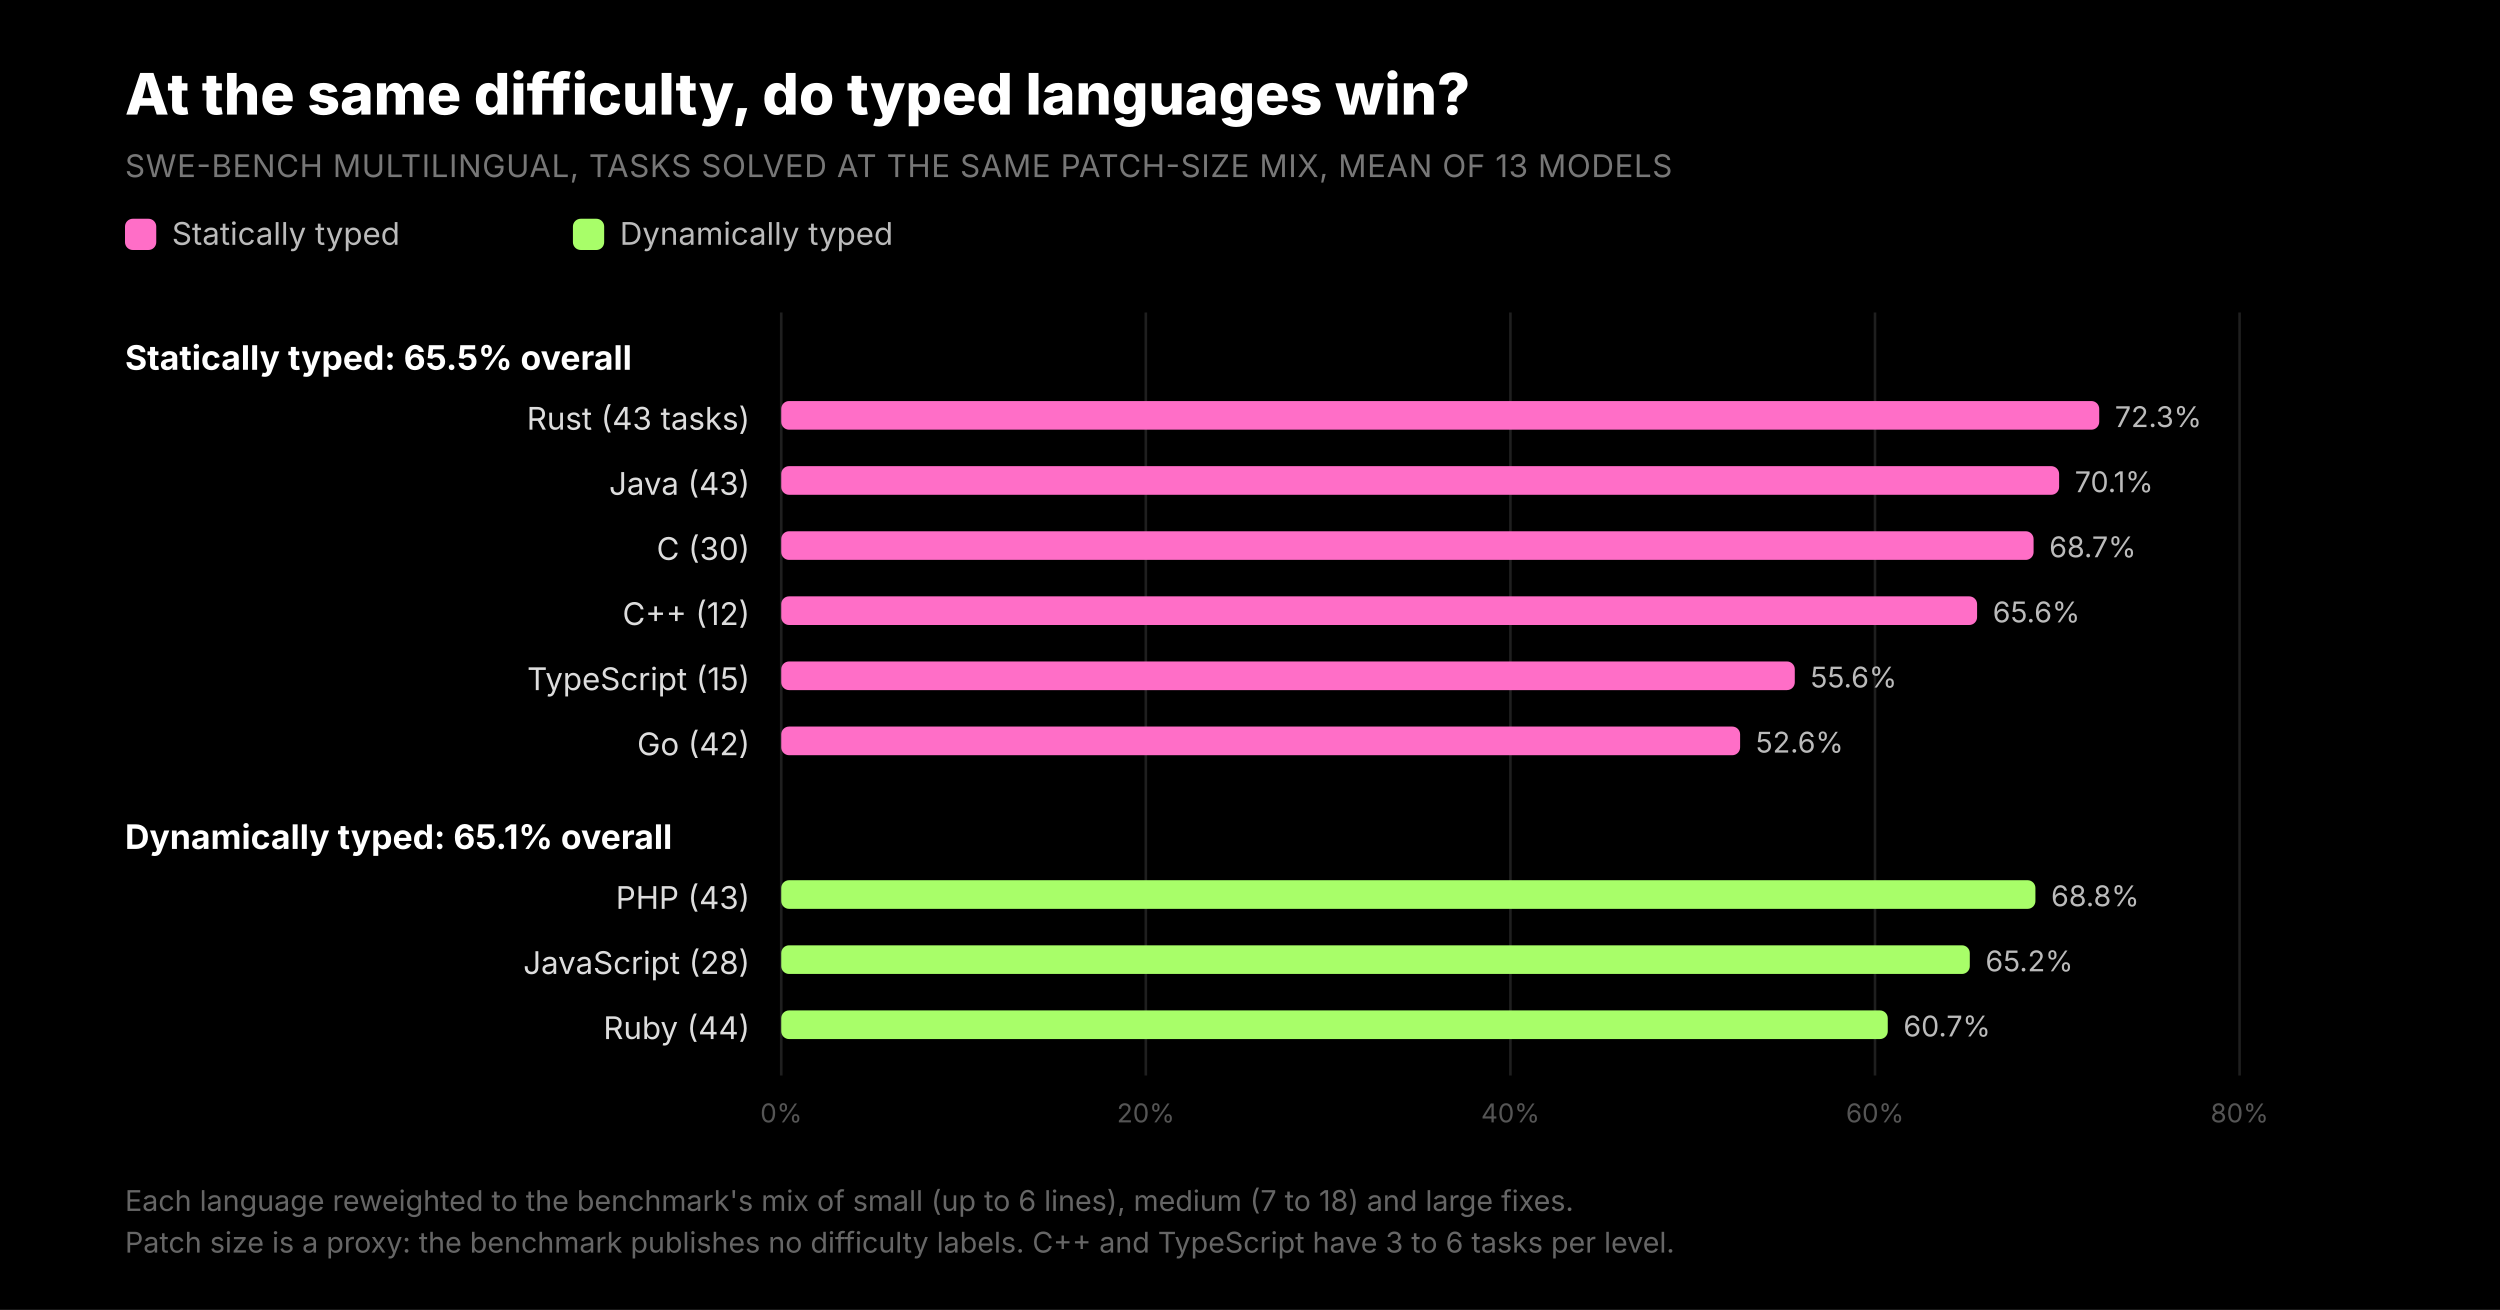
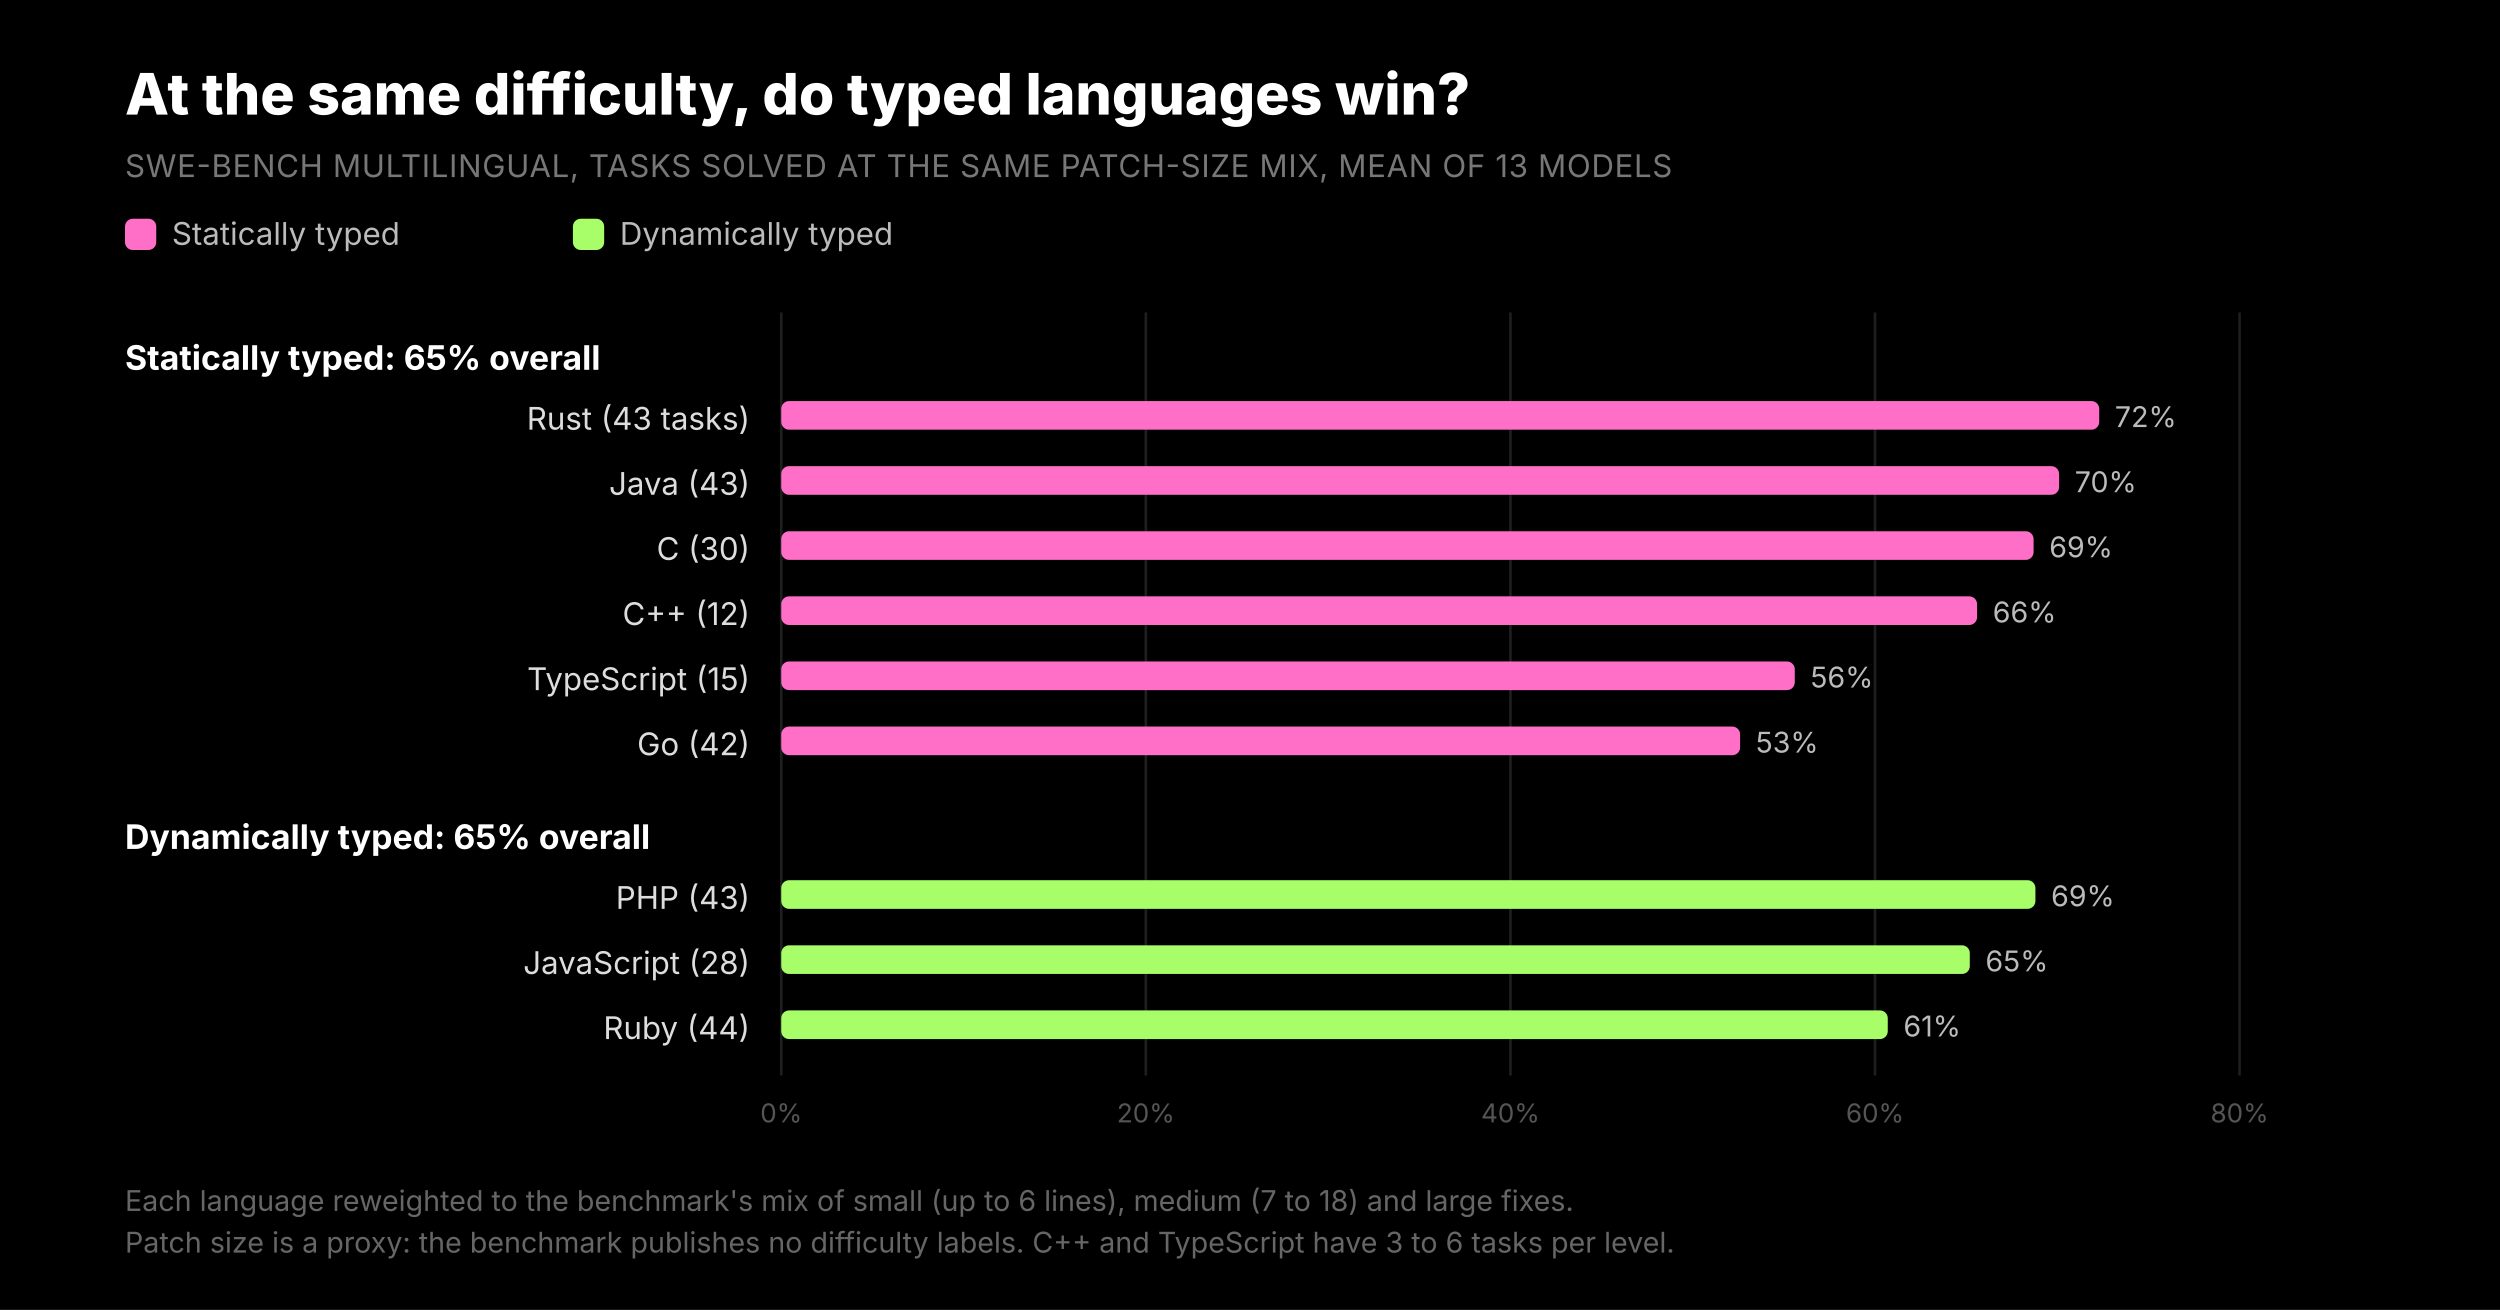
<svg xmlns="http://www.w3.org/2000/svg" viewBox="0 0 960 503" font-family="'Martian Grotesk', 'Inter', Arial, sans-serif">
  <rect width="960" height="503" fill="#000000" />
  <text x="48" y="44" fill="#ffffff" font-size="22" font-weight="800" font-stretch="125%">At the same difficulty, do typed languages win?</text>
  <text x="48" y="68" fill="#777777" font-size="12" font-stretch="75%" letter-spacing="0.02em">SWE-BENCH MULTILINGUAL, TASKS SOLVED AT THE SAME PATCH-SIZE MIX, MEAN OF 13 MODELS</text>
  <rect x="48" y="84" width="12" height="12" rx="3" fill="#ff6ec7" />
  <text x="66" y="94" fill="#bbbbbb" font-size="12" font-stretch="75%">Statically typed</text>
  <rect x="220" y="84" width="12" height="12" rx="3" fill="#a8fe69" />
  <text x="238" y="94" fill="#bbbbbb" font-size="12" font-stretch="75%">Dynamically typed</text>
  <line x1="300.0" y1="120" x2="300.0" y2="413" stroke="#1f1f1f" stroke-width="1" />
  <text x="300.0" y="431" fill="#555555" font-size="10" text-anchor="middle" font-stretch="75%">0%</text>
  <line x1="440.0" y1="120" x2="440.0" y2="413" stroke="#1f1f1f" stroke-width="1" />
  <text x="440.0" y="431" fill="#555555" font-size="10" text-anchor="middle" font-stretch="75%">20%</text>
  <line x1="580.0" y1="120" x2="580.0" y2="413" stroke="#1f1f1f" stroke-width="1" />
  <text x="580.0" y="431" fill="#555555" font-size="10" text-anchor="middle" font-stretch="75%">40%</text>
  <line x1="720.0" y1="120" x2="720.0" y2="413" stroke="#1f1f1f" stroke-width="1" />
  <text x="720.0" y="431" fill="#555555" font-size="10" text-anchor="middle" font-stretch="75%">60%</text>
  <line x1="860.0" y1="120" x2="860.0" y2="413" stroke="#1f1f1f" stroke-width="1" />
  <text x="860.0" y="431" fill="#555555" font-size="10" text-anchor="middle" font-stretch="75%">80%</text>
-   <text x="48" y="142" fill="#ffffff" font-size="13" font-weight="700" font-stretch="100%">Statically typed: 65.5% overall</text>
-   <text x="288" y="165" fill="#dddddd" font-size="12" text-anchor="end" font-stretch="75%">Rust (43 tasks)</text>
+   <text x="48" y="142" fill="#ffffff" font-size="13" font-weight="700" font-stretch="100%">Statically typed: 65% overall</text>
+   <text x="288" y="165" fill="#dddddd" font-size="12" font-weight="400" text-anchor="end" font-stretch="75%">Rust (43 tasks)</text>
  <rect x="300" y="154" width="506.1" height="11" rx="3" fill="#ff6ec7" />
-   <text x="812.1" y="164" fill="#bbbbbb" font-size="11" font-stretch="75%">72.3%</text>
-   <text x="288" y="190" fill="#dddddd" font-size="12" text-anchor="end" font-stretch="75%">Java (43)</text>
+   <text x="812.1" y="164" fill="#bbbbbb" font-size="11" font-stretch="75%">72%</text>
+   <text x="288" y="190" fill="#dddddd" font-size="12" font-weight="400" text-anchor="end" font-stretch="75%">Java (43)</text>
  <rect x="300" y="179" width="490.7" height="11" rx="3" fill="#ff6ec7" />
-   <text x="796.7" y="189" fill="#bbbbbb" font-size="11" font-stretch="75%">70.1%</text>
-   <text x="288" y="215" fill="#dddddd" font-size="12" text-anchor="end" font-stretch="75%">C (30)</text>
+   <text x="796.7" y="189" fill="#bbbbbb" font-size="11" font-stretch="75%">70%</text>
+   <text x="288" y="215" fill="#dddddd" font-size="12" font-weight="400" text-anchor="end" font-stretch="75%">C (30)</text>
  <rect x="300" y="204" width="480.9" height="11" rx="3" fill="#ff6ec7" />
-   <text x="786.9" y="214" fill="#bbbbbb" font-size="11" font-stretch="75%">68.7%</text>
-   <text x="288" y="240" fill="#dddddd" font-size="12" text-anchor="end" font-stretch="75%">C++ (12)</text>
+   <text x="786.9" y="214" fill="#bbbbbb" font-size="11" font-stretch="75%">69%</text>
+   <text x="288" y="240" fill="#dddddd" font-size="12" font-weight="400" text-anchor="end" font-stretch="75%">C++ (12)</text>
  <rect x="300" y="229" width="459.2" height="11" rx="3" fill="#ff6ec7" />
-   <text x="765.2" y="239" fill="#bbbbbb" font-size="11" font-stretch="75%">65.6%</text>
-   <text x="288" y="265" fill="#dddddd" font-size="12" text-anchor="end" font-stretch="75%">TypeScript (15)</text>
+   <text x="765.2" y="239" fill="#bbbbbb" font-size="11" font-stretch="75%">66%</text>
+   <text x="288" y="265" fill="#dddddd" font-size="12" font-weight="400" text-anchor="end" font-stretch="75%">TypeScript (15)</text>
  <rect x="300" y="254" width="389.2" height="11" rx="3" fill="#ff6ec7" />
-   <text x="695.2" y="264" fill="#bbbbbb" font-size="11" font-stretch="75%">55.6%</text>
-   <text x="288" y="290" fill="#dddddd" font-size="12" text-anchor="end" font-stretch="75%">Go (42)</text>
+   <text x="695.2" y="264" fill="#bbbbbb" font-size="11" font-stretch="75%">56%</text>
+   <text x="288" y="290" fill="#dddddd" font-size="12" font-weight="400" text-anchor="end" font-stretch="75%">Go (42)</text>
  <rect x="300" y="279" width="368.2" height="11" rx="3" fill="#ff6ec7" />
-   <text x="674.2" y="289" fill="#bbbbbb" font-size="11" font-stretch="75%">52.6%</text>
-   <text x="48" y="326" fill="#ffffff" font-size="13" font-weight="700" font-stretch="100%">Dynamically typed: 65.1% overall</text>
-   <text x="288" y="349" fill="#dddddd" font-size="12" text-anchor="end" font-stretch="75%">PHP (43)</text>
+   <text x="674.2" y="289" fill="#bbbbbb" font-size="11" font-stretch="75%">53%</text>
+   <text x="48" y="326" fill="#ffffff" font-size="13" font-weight="700" font-stretch="100%">Dynamically typed: 65% overall</text>
+   <text x="288" y="349" fill="#dddddd" font-size="12" font-weight="400" text-anchor="end" font-stretch="75%">PHP (43)</text>
  <rect x="300" y="338" width="481.6" height="11" rx="3" fill="#a8fe69" />
-   <text x="787.6" y="348" fill="#bbbbbb" font-size="11" font-stretch="75%">68.8%</text>
-   <text x="288" y="374" fill="#dddddd" font-size="12" text-anchor="end" font-stretch="75%">JavaScript (28)</text>
+   <text x="787.6" y="348" fill="#bbbbbb" font-size="11" font-stretch="75%">69%</text>
+   <text x="288" y="374" fill="#dddddd" font-size="12" font-weight="400" text-anchor="end" font-stretch="75%">JavaScript (28)</text>
  <rect x="300" y="363" width="456.4" height="11" rx="3" fill="#a8fe69" />
-   <text x="762.4" y="373" fill="#bbbbbb" font-size="11" font-stretch="75%">65.2%</text>
-   <text x="288" y="399" fill="#dddddd" font-size="12" text-anchor="end" font-stretch="75%">Ruby (44)</text>
+   <text x="762.4" y="373" fill="#bbbbbb" font-size="11" font-stretch="75%">65%</text>
+   <text x="288" y="399" fill="#dddddd" font-size="12" font-weight="400" text-anchor="end" font-stretch="75%">Ruby (44)</text>
  <rect x="300" y="388" width="424.9" height="11" rx="3" fill="#a8fe69" />
-   <text x="730.9" y="398" fill="#bbbbbb" font-size="11" font-stretch="75%">60.7%</text>
+   <text x="730.9" y="398" fill="#bbbbbb" font-size="11" font-stretch="75%">61%</text>
  <text x="48" y="465" fill="#666666" font-size="11" font-stretch="75%">Each language reweighted to the benchmark's mix of small (up to 6 lines), medium (7 to 18) and large fixes.</text>
  <text x="48" y="481" fill="#666666" font-size="11" font-stretch="75%">Patch size is a proxy: the benchmark publishes no difficulty labels. C++ and TypeScript have 3 to 6 tasks per level.</text>
</svg>
